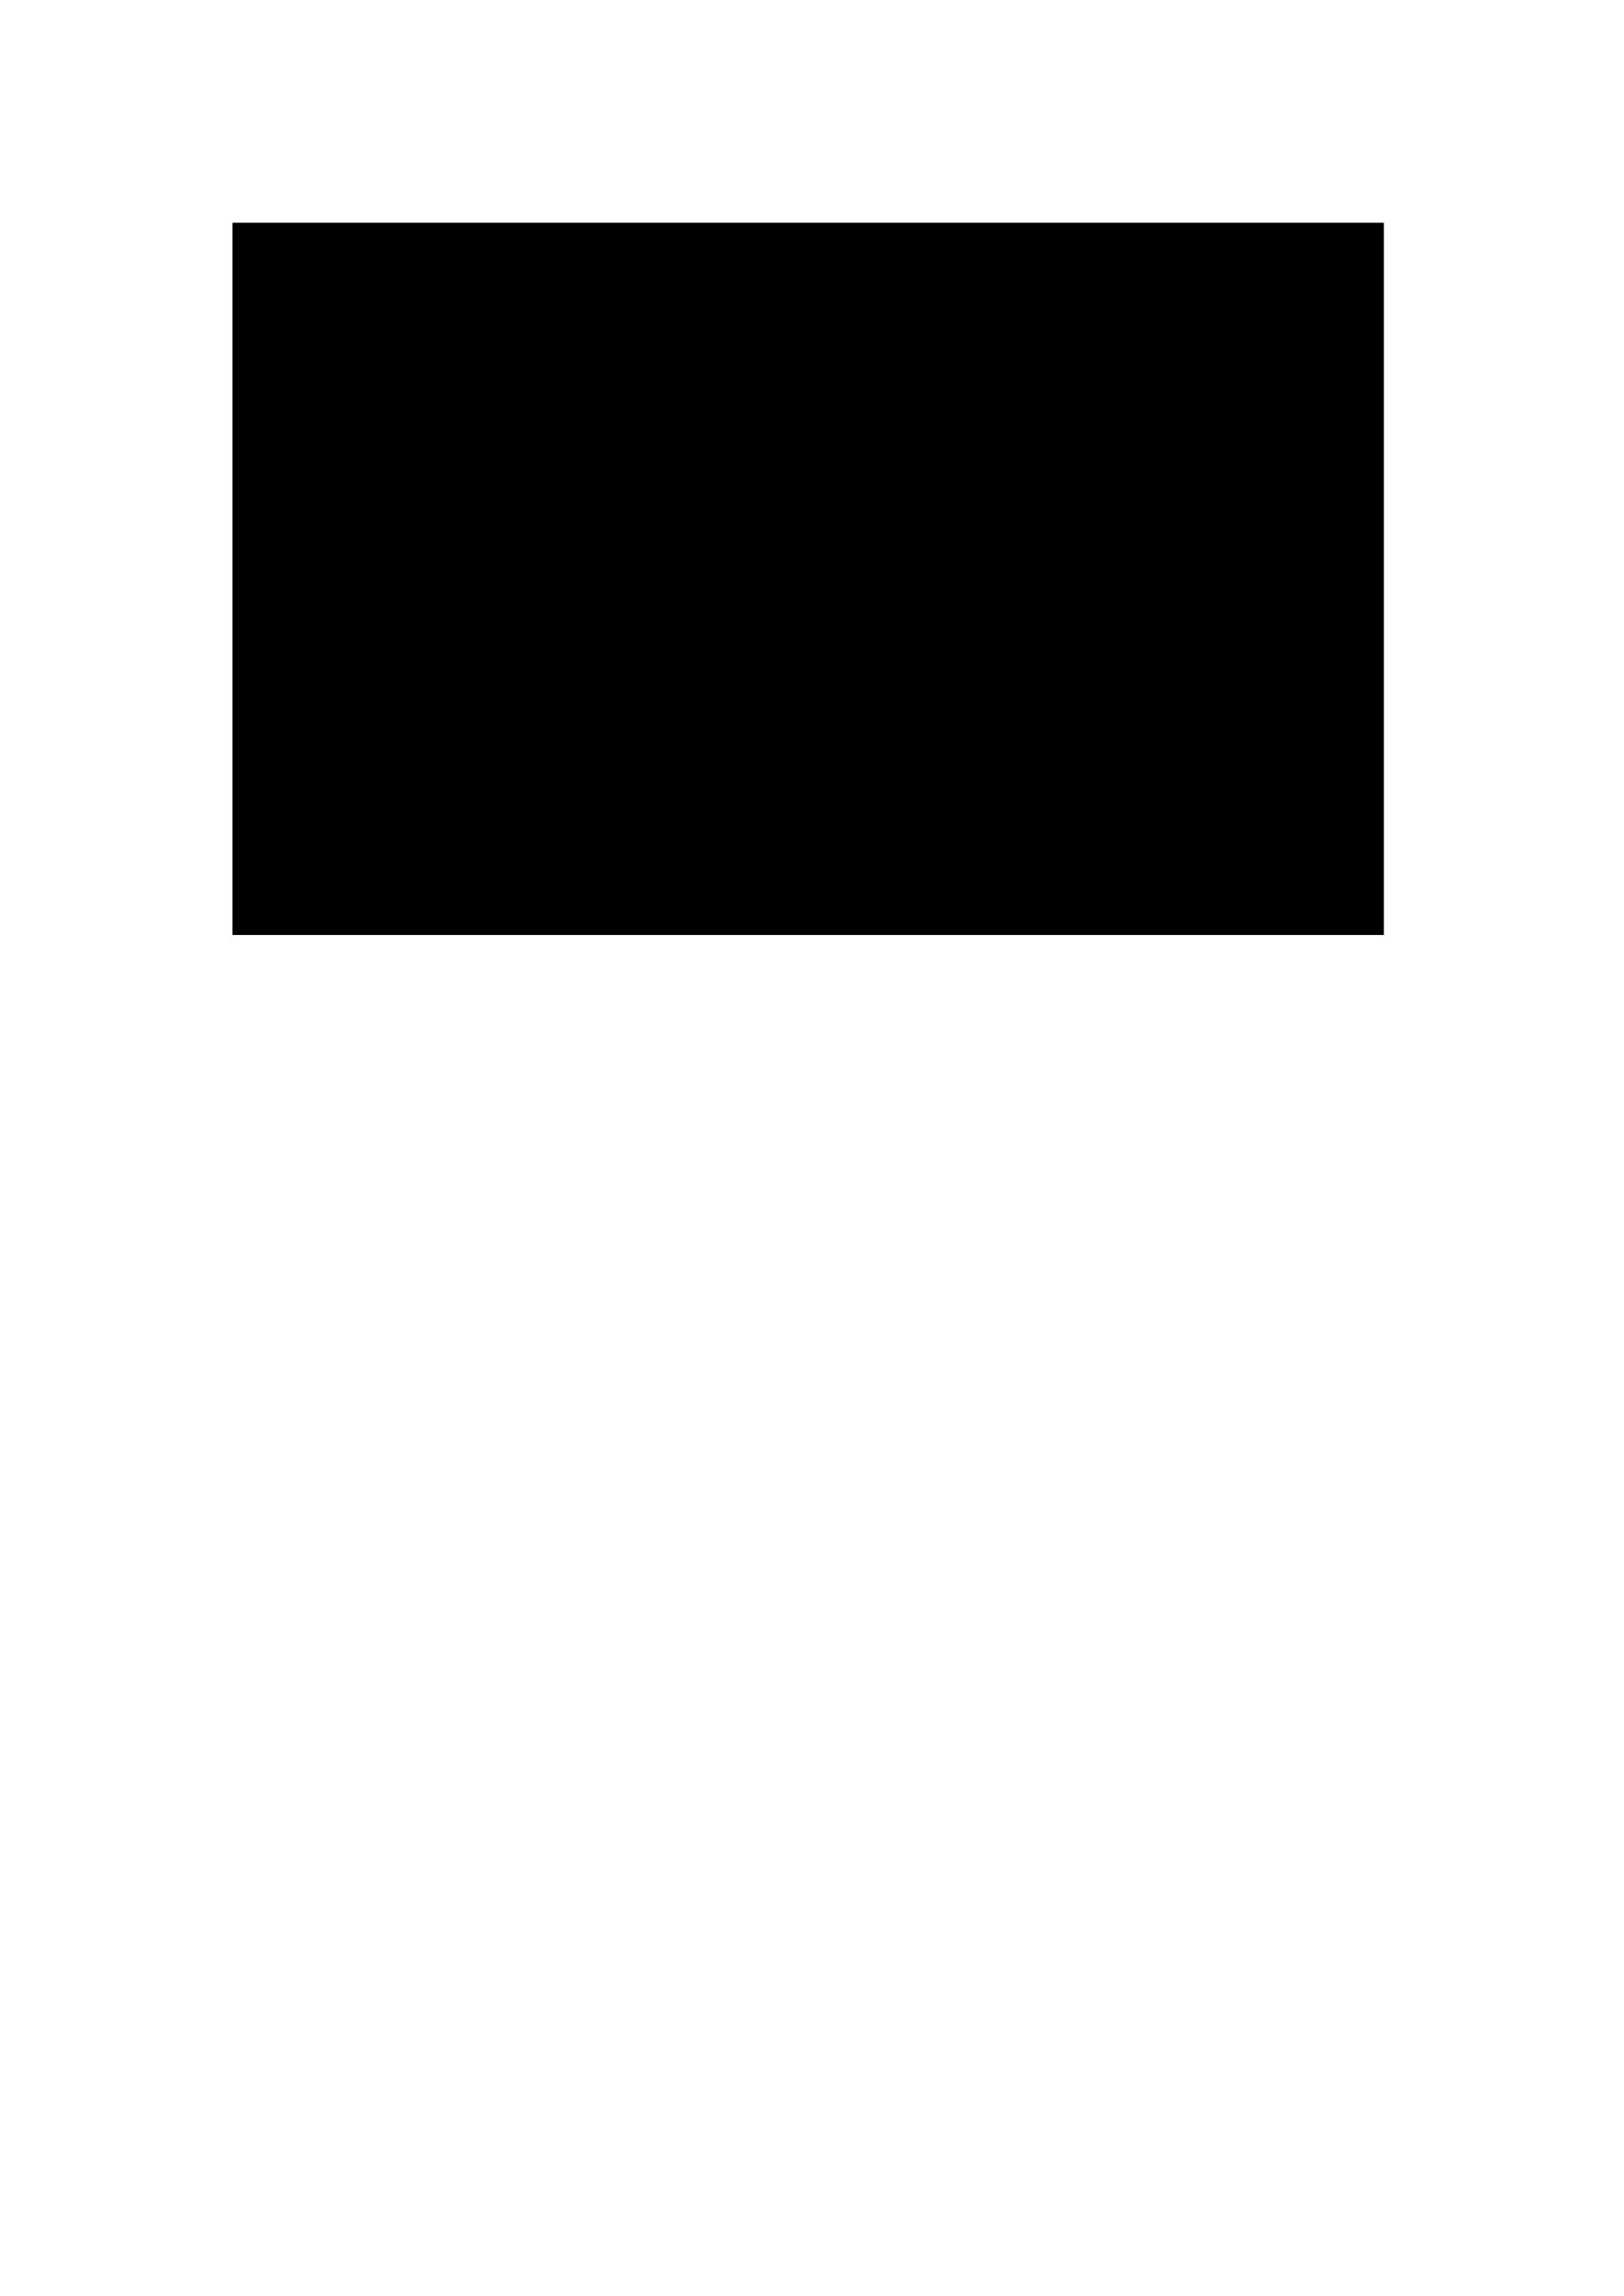
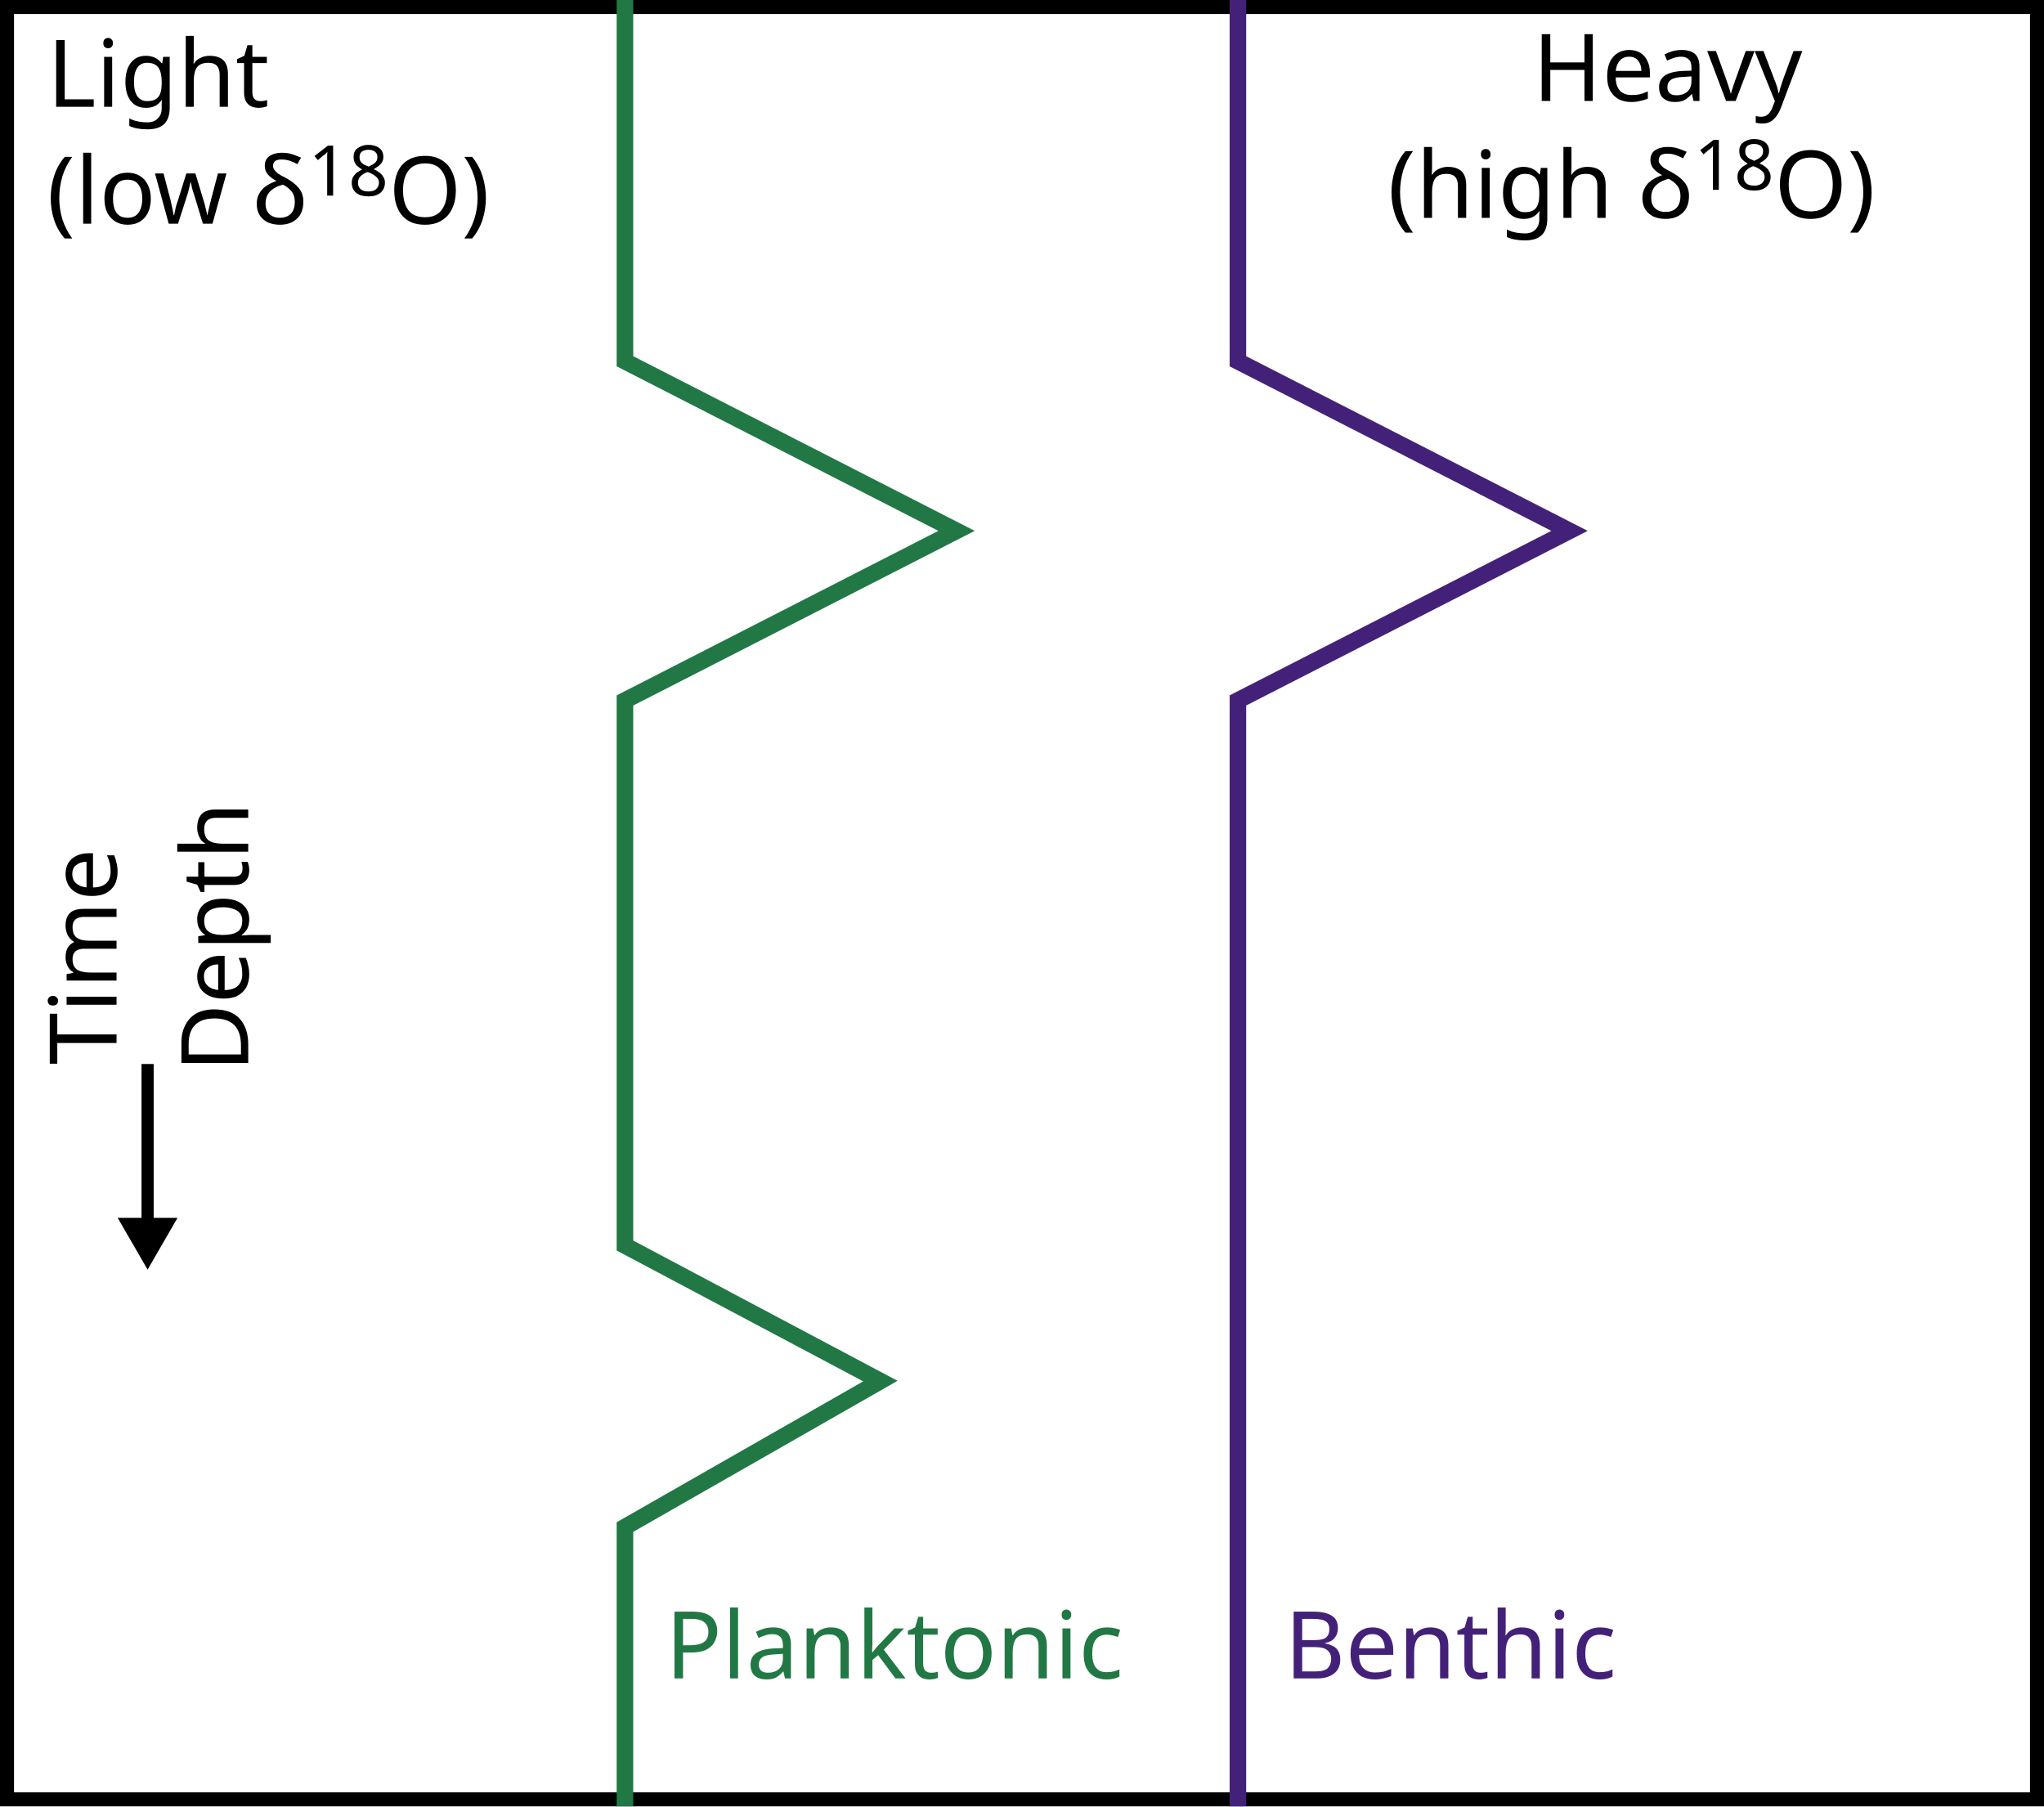
- <svg xmlns="http://www.w3.org/2000/svg" width="210mm" height="297mm" viewBox="0 0 210 297" version="1.1" id="svg1">
-   <defs id="defs1" />
-   <g id="layer1">
-     <rect style="fill:#000000;stroke:#000000;stroke-width:0.265" id="rect1" width="148.647" height="91.869" x="30.203" y="28.945" />
+ <svg xmlns="http://www.w3.org/2000/svg" width="123.358mm" height="109.01mm" viewBox="0 0 123.358 109.01" version="1.1" id="svg1">
+   <defs id="defs1">
+     <marker style="overflow:visible" id="Triangle" refX="0" refY="0" orient="auto-start-reverse" markerWidth="0.8" markerHeight="0.8" viewBox="0 0 1 1" preserveAspectRatio="xMidYMid">
+       <path transform="scale(0.5)" style="fill:context-stroke;fill-rule:evenodd;stroke:context-stroke;stroke-width:1pt" d="M 5.77,0 -2.88,5 V -5 Z" id="path135" />
+     </marker>
+   </defs>
+   <g id="layer1" transform="translate(-0.2623882)">
+     <rect style="fill:none;stroke:#000000;stroke-width:0.845;stroke-dasharray:none" id="rect1" width="122.513" height="108.165" x="0.685" y="0.422" />
+     <text xml:space="preserve" style="font-style:normal;font-variant:normal;font-weight:500;font-stretch:normal;font-size:5.644px;font-family:'Avenir Next';-inkscape-font-specification:'Avenir Next, Medium';font-variant-ligatures:normal;font-variant-caps:normal;font-variant-numeric:normal;font-variant-east-asian:normal;fill:#000000;stroke:none;stroke-width:0.265" x="-64.695" y="15.24" id="text1" transform="rotate(-90)">
+       <tspan id="tspan1" style="font-style:normal;font-variant:normal;font-weight:500;font-stretch:normal;font-size:5.644px;font-family:'Avenir Next';-inkscape-font-specification:'Avenir Next, Medium';font-variant-ligatures:normal;font-variant-caps:normal;font-variant-numeric:normal;font-variant-east-asian:normal;stroke:none;stroke-width:0.265" x="-64.695" y="15.24">Depth</tspan>
+     </text>
+     <text xml:space="preserve" style="font-style:normal;font-variant:normal;font-weight:500;font-stretch:normal;font-size:5.644px;font-family:'Avenir Next';-inkscape-font-specification:'Avenir Next, Medium';font-variant-ligatures:normal;font-variant-caps:normal;font-variant-numeric:normal;font-variant-east-asian:normal;fill:#217844;stroke:none;stroke-width:0.265" x="40.422" y="101.291" id="text1-3">
+       <tspan id="tspan1-7" style="font-style:normal;font-variant:normal;font-weight:500;font-stretch:normal;font-size:5.644px;font-family:'Avenir Next';-inkscape-font-specification:'Avenir Next, Medium';font-variant-ligatures:normal;font-variant-caps:normal;font-variant-numeric:normal;font-variant-east-asian:normal;stroke:none;stroke-width:0.265;fill:#217844" x="40.422" y="101.291">Planktonic</tspan>
+     </text>
+     <text xml:space="preserve" style="font-style:normal;font-variant:normal;font-weight:500;font-stretch:normal;font-size:5.644px;font-family:'Avenir Next';-inkscape-font-specification:'Avenir Next, Medium';font-variant-ligatures:normal;font-variant-caps:normal;font-variant-numeric:normal;font-variant-east-asian:normal;fill:#442178;fill-opacity:1;stroke:none;stroke-width:0.265" x="77.79" y="101.291" id="text2">
+       <tspan id="tspan2" style="font-style:normal;font-variant:normal;font-weight:500;font-stretch:normal;font-size:5.644px;font-family:'Avenir Next';-inkscape-font-specification:'Avenir Next, Medium';font-variant-ligatures:normal;font-variant-caps:normal;font-variant-numeric:normal;font-variant-east-asian:normal;fill:#442178;fill-opacity:1;stroke-width:0.265" x="77.79" y="101.291">Benthic</tspan>
+     </text>
+     <text xml:space="preserve" style="font-style:normal;font-variant:normal;font-weight:500;font-stretch:normal;font-size:5.644px;font-family:'Avenir Next';-inkscape-font-specification:'Avenir Next, Medium';font-variant-ligatures:normal;font-variant-caps:normal;font-variant-numeric:normal;font-variant-east-asian:normal;fill:#000000;stroke:none;stroke-width:0.265" x="-64.255" y="7.293" id="text3" transform="rotate(-90)">
+       <tspan id="tspan3" style="font-style:normal;font-variant:normal;font-weight:500;font-stretch:normal;font-size:5.644px;font-family:'Avenir Next';-inkscape-font-specification:'Avenir Next, Medium';font-variant-ligatures:normal;font-variant-caps:normal;font-variant-numeric:normal;font-variant-east-asian:normal;stroke-width:0.265" x="-64.255" y="7.293">Time </tspan>
+     </text>
+     <text xml:space="preserve" style="font-style:normal;font-variant:normal;font-weight:500;font-stretch:normal;font-size:5.644px;font-family:'Avenir Next';-inkscape-font-specification:'Avenir Next, Medium';font-variant-ligatures:normal;font-variant-caps:normal;font-variant-numeric:normal;font-variant-east-asian:normal;fill:#000000;stroke:none;stroke-width:0.265" x="3.104" y="6.444" id="text4">
+       <tspan id="tspan4" style="font-style:normal;font-variant:normal;font-weight:500;font-stretch:normal;font-size:5.644px;font-family:'Avenir Next';-inkscape-font-specification:'Avenir Next, Medium';font-variant-ligatures:normal;font-variant-caps:normal;font-variant-numeric:normal;font-variant-east-asian:normal;stroke-width:0.265" x="3.104" y="6.444">Light </tspan>
+       <tspan style="font-style:normal;font-variant:normal;font-weight:500;font-stretch:normal;font-size:5.644px;font-family:'Avenir Next';-inkscape-font-specification:'Avenir Next, Medium';font-variant-ligatures:normal;font-variant-caps:normal;font-variant-numeric:normal;font-variant-east-asian:normal;stroke-width:0.265" x="3.104" y="13.5" id="tspan5">(low δ<tspan style="font-style:normal;font-variant:normal;font-weight:500;font-stretch:normal;font-size:4.233px;font-family:'Avenir Next';-inkscape-font-specification:'Avenir Next, Medium';font-variant-ligatures:normal;font-variant-caps:normal;font-variant-numeric:normal;font-variant-east-asian:normal;baseline-shift:super" id="tspan6">18</tspan>O)</tspan>
+     </text>
+     <text xml:space="preserve" style="font-style:normal;font-variant:normal;font-weight:500;font-stretch:normal;font-size:5.644px;font-family:'Avenir Next';-inkscape-font-specification:'Avenir Next, Medium';font-variant-ligatures:normal;font-variant-caps:normal;font-variant-numeric:normal;font-variant-east-asian:normal;fill:#000000;stroke:none;stroke-width:0.265" x="120.778" y="6.093" id="text4-8">
+       <tspan id="tspan4-3" style="font-style:normal;font-variant:normal;font-weight:500;font-stretch:normal;font-size:5.644px;font-family:'Avenir Next';-inkscape-font-specification:'Avenir Next, Medium';font-variant-ligatures:normal;font-variant-caps:normal;font-variant-numeric:normal;font-variant-east-asian:normal;text-align:end;text-anchor:end;stroke-width:0.265" x="120.778" y="6.093">Heavy </tspan>
+       <tspan style="font-style:normal;font-variant:normal;font-weight:500;font-stretch:normal;font-size:5.644px;font-family:'Avenir Next';-inkscape-font-specification:'Avenir Next, Medium';font-variant-ligatures:normal;font-variant-caps:normal;font-variant-numeric:normal;font-variant-east-asian:normal;text-align:end;text-anchor:end;stroke-width:0.265" x="120.778" y="13.148" id="tspan8">(high δ<tspan style="font-style:normal;font-variant:normal;font-weight:500;font-stretch:normal;font-size:4.233px;font-family:'Avenir Next';-inkscape-font-specification:'Avenir Next, Medium';font-variant-ligatures:normal;font-variant-caps:normal;font-variant-numeric:normal;font-variant-east-asian:normal;text-align:end;baseline-shift:super;text-anchor:end" id="tspan7">18</tspan>O)</tspan>
+     </text>
+     <path style="fill:none;stroke:#442178;stroke-width:1;stroke-dasharray:none" d="M 74.972,-4.9983501e-6 V 21.802 L 94.984,32.036 74.972,42.269 V 109.01" id="path4" />
+     <path style="fill:none;stroke:#217844;stroke-width:1;stroke-dasharray:none" d="M 37.979,-4.9983501e-6 V 21.802 l 20.011,10.234 -20.011,10.234 v 32.895 l 15.416,8.18 -15.416,8.809 V 109.01" id="path4-6" />
+     <path style="fill:none;stroke:#000000;stroke-width:0.733;stroke-dasharray:none;marker-end:url(#Triangle)" d="M 9.17,64.21 V 74.536" id="path8" />
  </g>
</svg>
